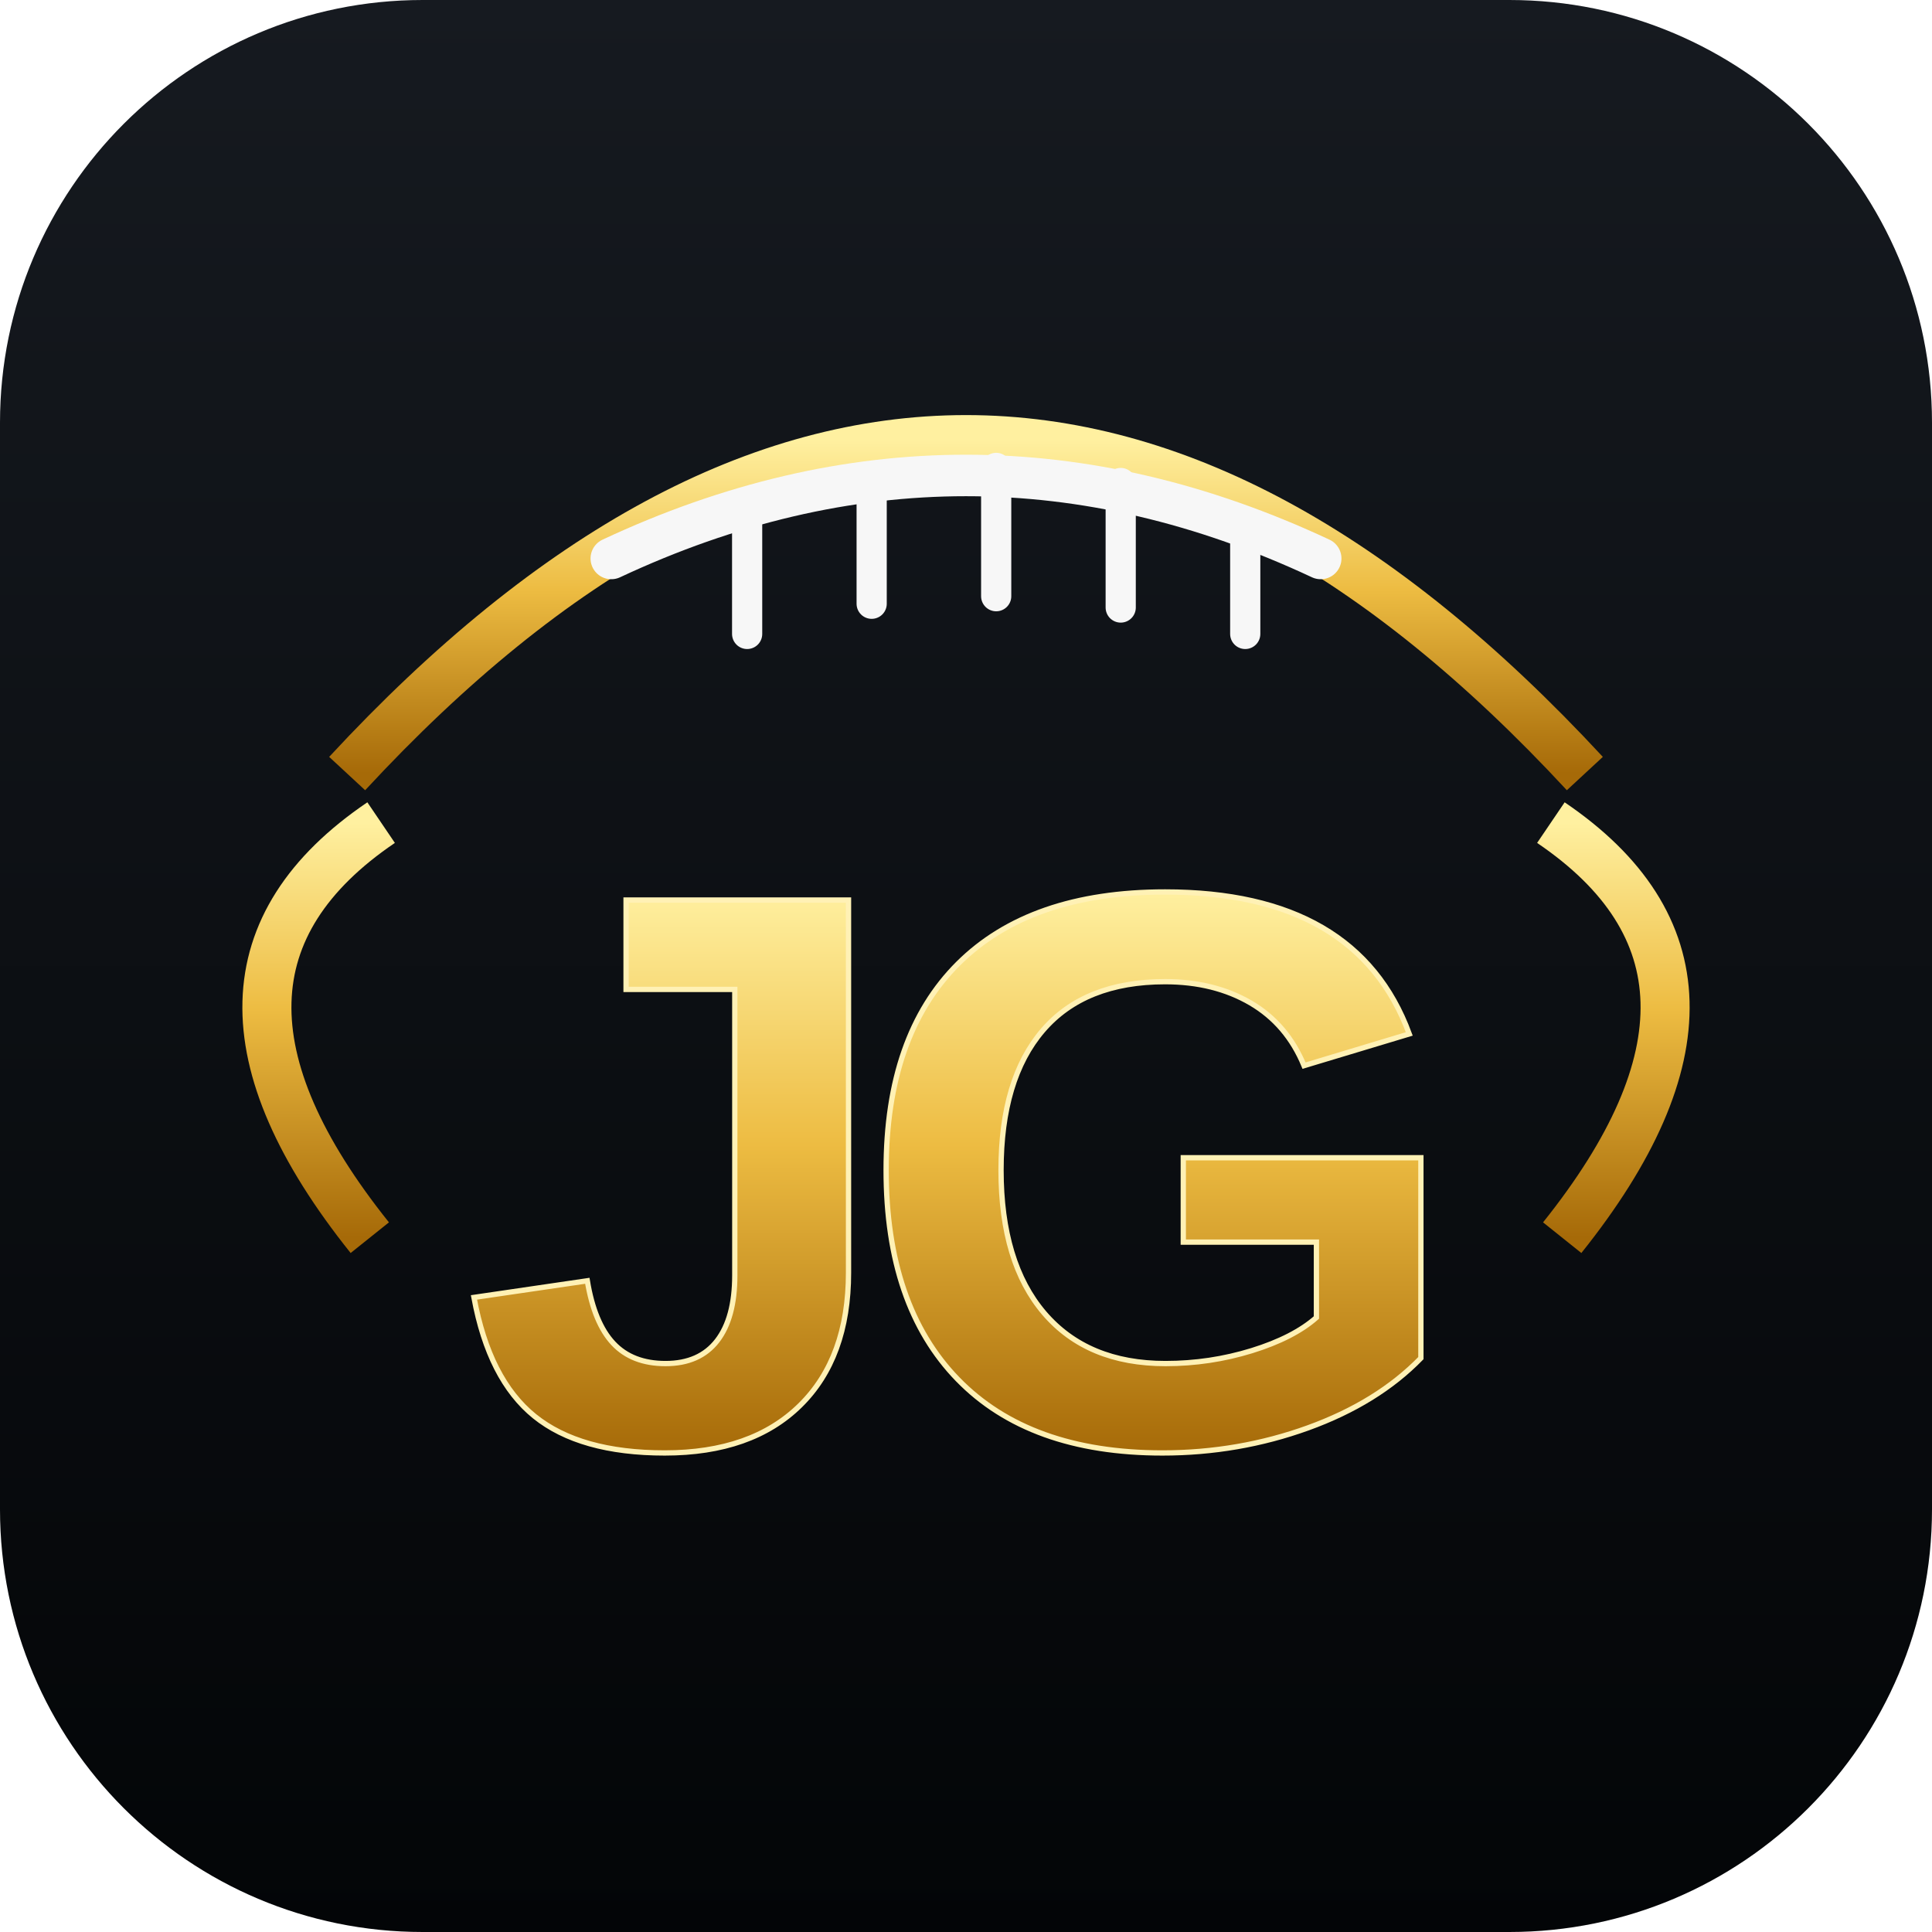
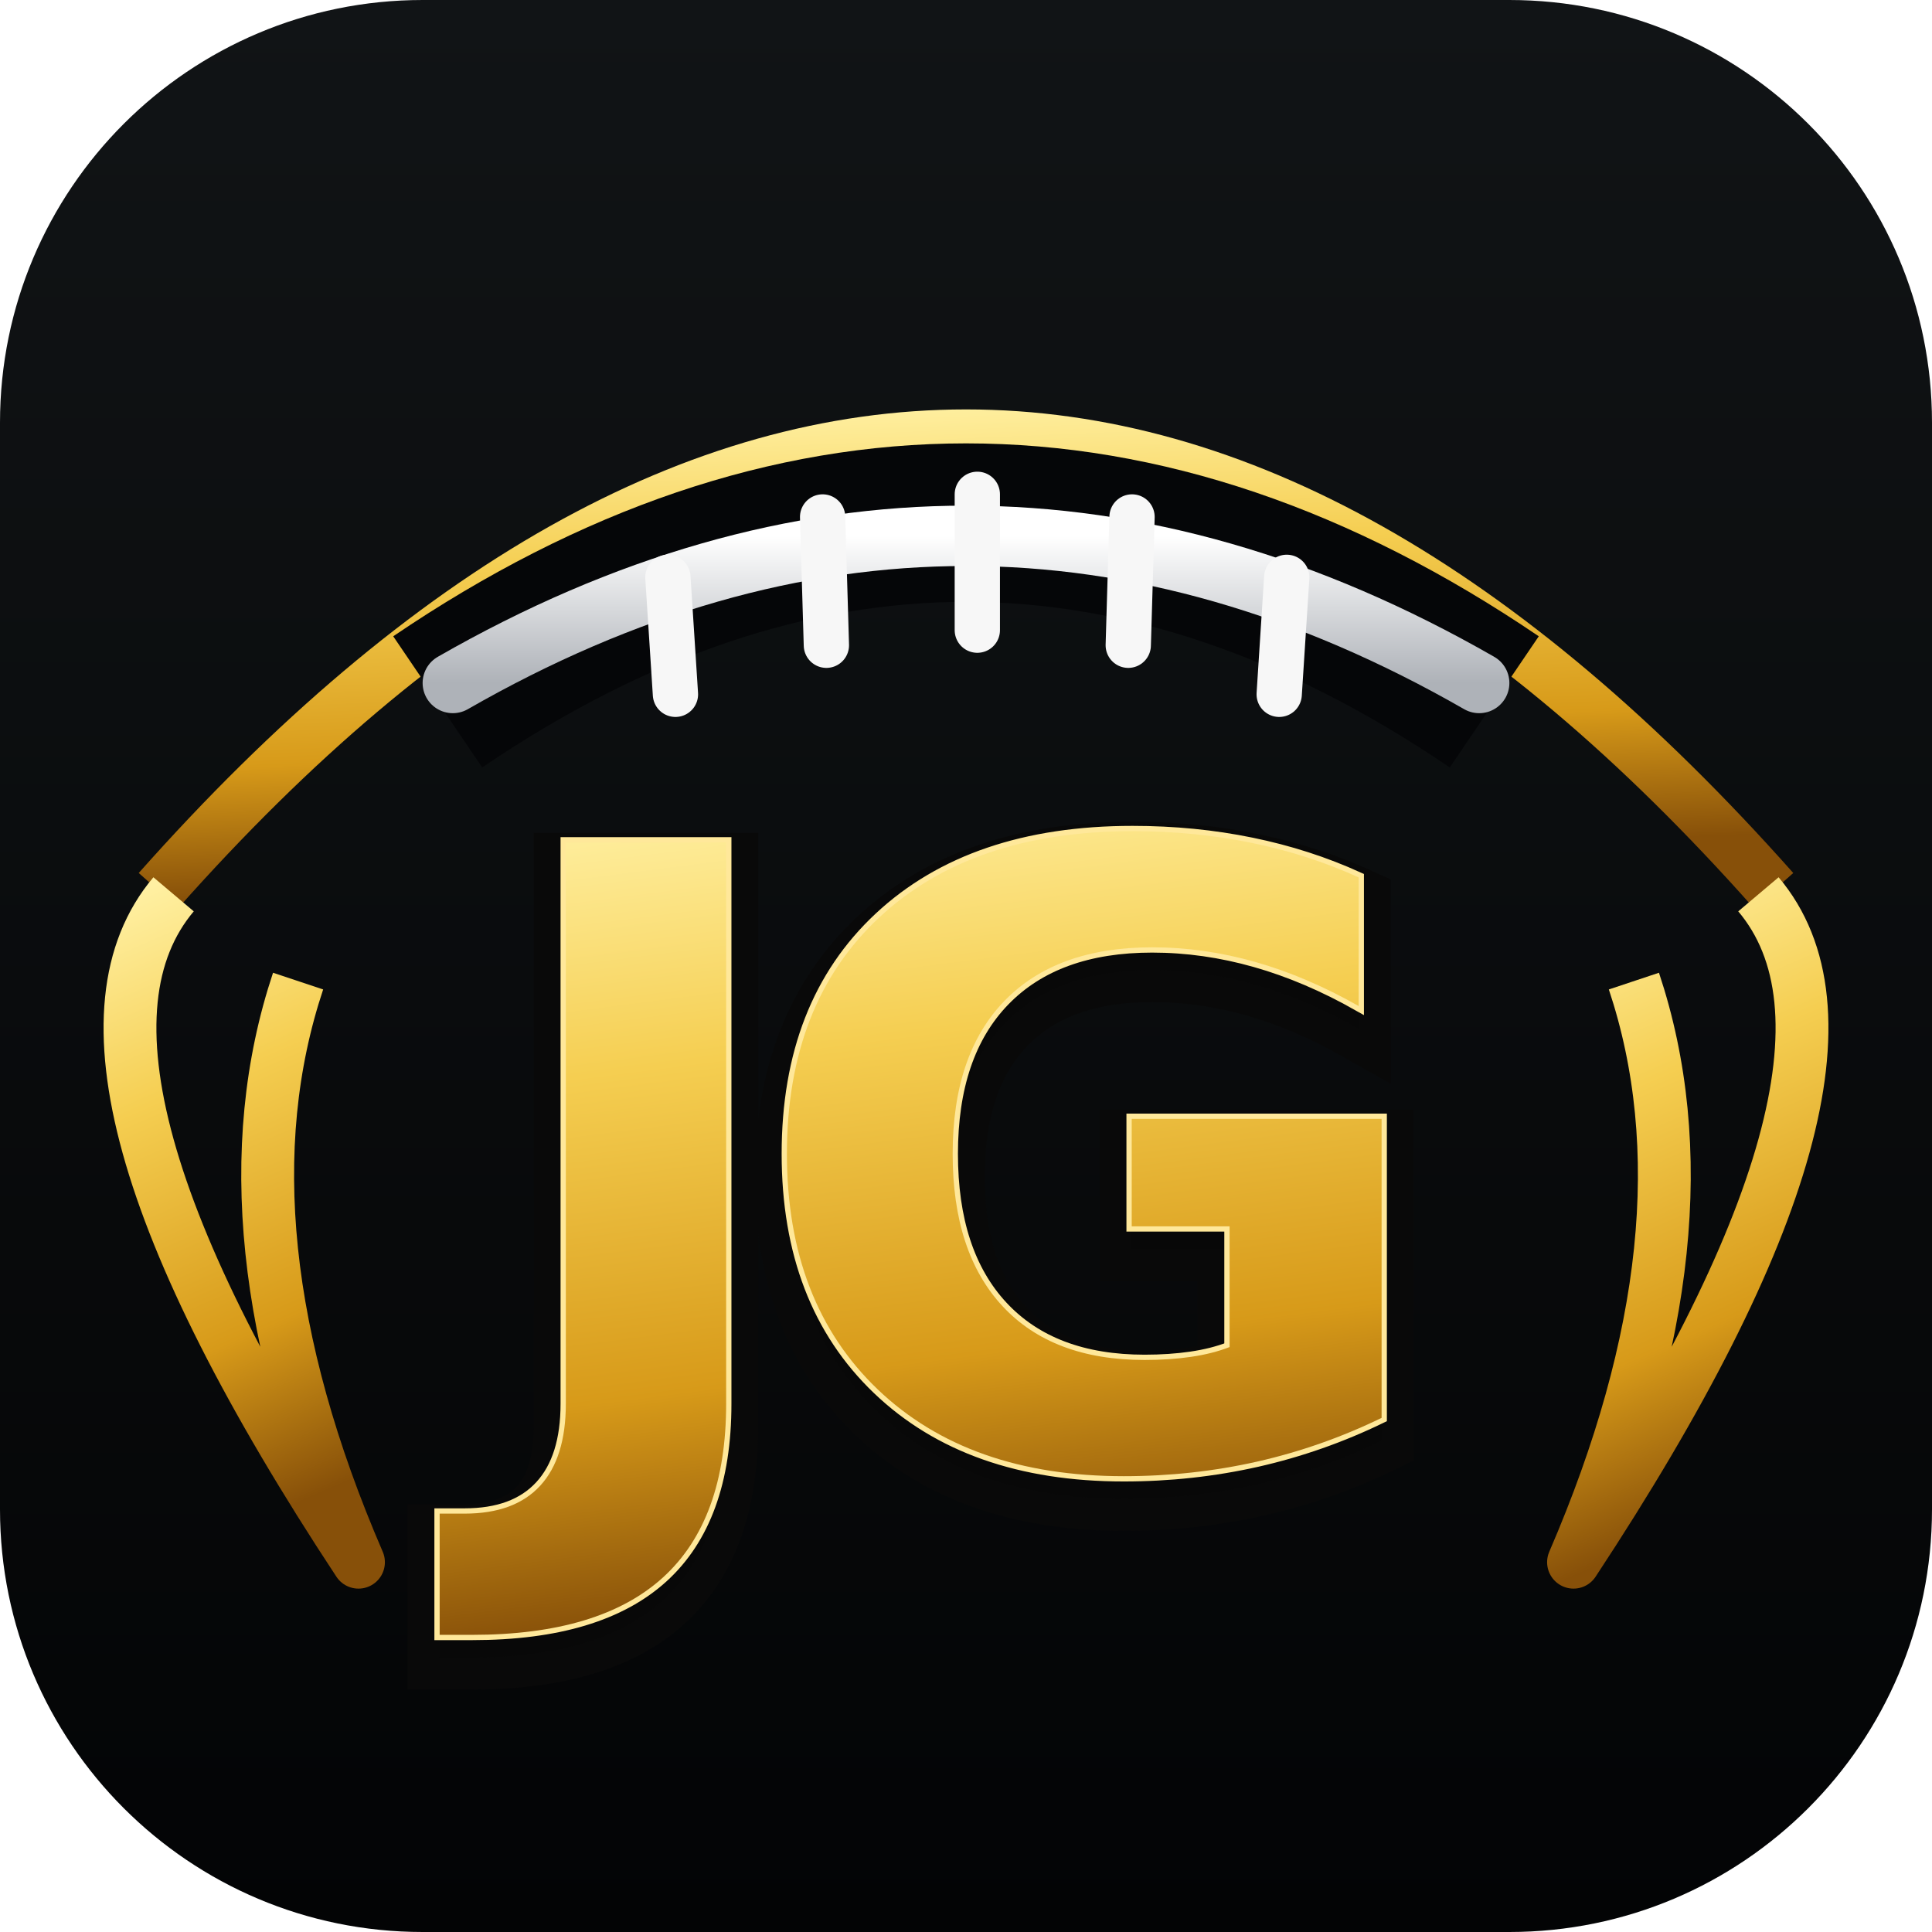
<svg xmlns="http://www.w3.org/2000/svg" viewBox="0 0 512 512">
  <defs>
-     <linearGradient id="g" x2="0" y2="1">
-       <stop stop-color="#161a20" />
-       <stop offset="1" stop-color="#030507" />
+     <linearGradient id="bg" x2="0" y2="1">
+       <stop stop-color="#111416" />
+       <stop offset="1" stop-color="#030405" />
    </linearGradient>
-     <linearGradient id="gold" x2="0" y2="1">
-       <stop stop-color="#fff0a0" />
-       <stop offset=".45" stop-color="#edbc42" />
-       <stop offset="1" stop-color="#a66a08" />
+     <linearGradient id="gold" x1="0" y1="0" x2=".15" y2="1">
+       <stop stop-color="#fff0a2" />
+       <stop offset=".32" stop-color="#f5ce51" />
+       <stop offset=".72" stop-color="#d79a19" />
+       <stop offset="1" stop-color="#875009" />
+     </linearGradient>
+     <linearGradient id="silver" x2="0" y2="1">
+       <stop stop-color="#fff" />
+       <stop offset="1" stop-color="#aeb2b8" />
    </linearGradient>
  </defs>
-   <rect width="512" height="512" rx="112" fill="url(#g)" />
-   <g fill="none" stroke="url(#gold)" stroke-width="13">
-     <path d="M92 205 Q256 28 420 205" />
-     <path d="M101 218 Q42 258 98 328" />
-     <path d="M411 218 Q470 258 414 328" />
+   <rect width="512" height="512" rx="112" fill="url(#bg)" />
+   <g fill="none" stroke="url(#gold)" stroke-width="14" stroke-linejoin="round">
+     <path d="M42 236 Q256 -5 470 236" />
+     <path d="M46 237 Q8 282 95 414 Q57 326 79 260" />
+     <path d="M466 237 Q504 282 417 414 Q455 326 433 260" />
  </g>
-   <path d="M162 148 Q256 104 350 148" fill="none" stroke="#f7f7f7" stroke-width="11" stroke-linecap="round" />
-   <g stroke="#f7f7f7" stroke-width="8" stroke-linecap="round">
-     <path d="M198 138v30M231 127v33M264 124v34M297 128v33M330 139v29" />
+   <path d="M116 186 Q256 91 396 186" fill="none" stroke="#050608" stroke-width="42" />
+   <path d="M120 181 Q256 103 392 181" fill="none" stroke="url(#silver)" stroke-width="16" stroke-linecap="round" />
+   <g stroke="#f7f7f7" stroke-width="12" stroke-linecap="round">
+     <path d="M177 153l2 31M218 137l1 34M259 131v36M300 137l-1 34M341 153l-2 31" />
  </g>
-   <text x="256" y="383" text-anchor="middle" font-family="Arial,Helvetica,sans-serif" font-weight="900" font-size="210" letter-spacing="-13" fill="url(#gold)" stroke="#fff1b5" stroke-width="1.4">JG</text>
+   <text x="256" y="394" text-anchor="middle" font-family="DejaVu Sans,Arial,sans-serif" font-weight="900" font-size="226" letter-spacing="-16" fill="#080808" stroke="#090909" stroke-width="17" paint-order="stroke fill">JG</text>
+   <text x="256" y="388" text-anchor="middle" font-family="DejaVu Sans,Arial,sans-serif" font-weight="900" font-size="226" letter-spacing="-16" fill="url(#gold)" stroke="#ffe89a" stroke-width="2.8" paint-order="stroke fill">JG</text>
</svg>
